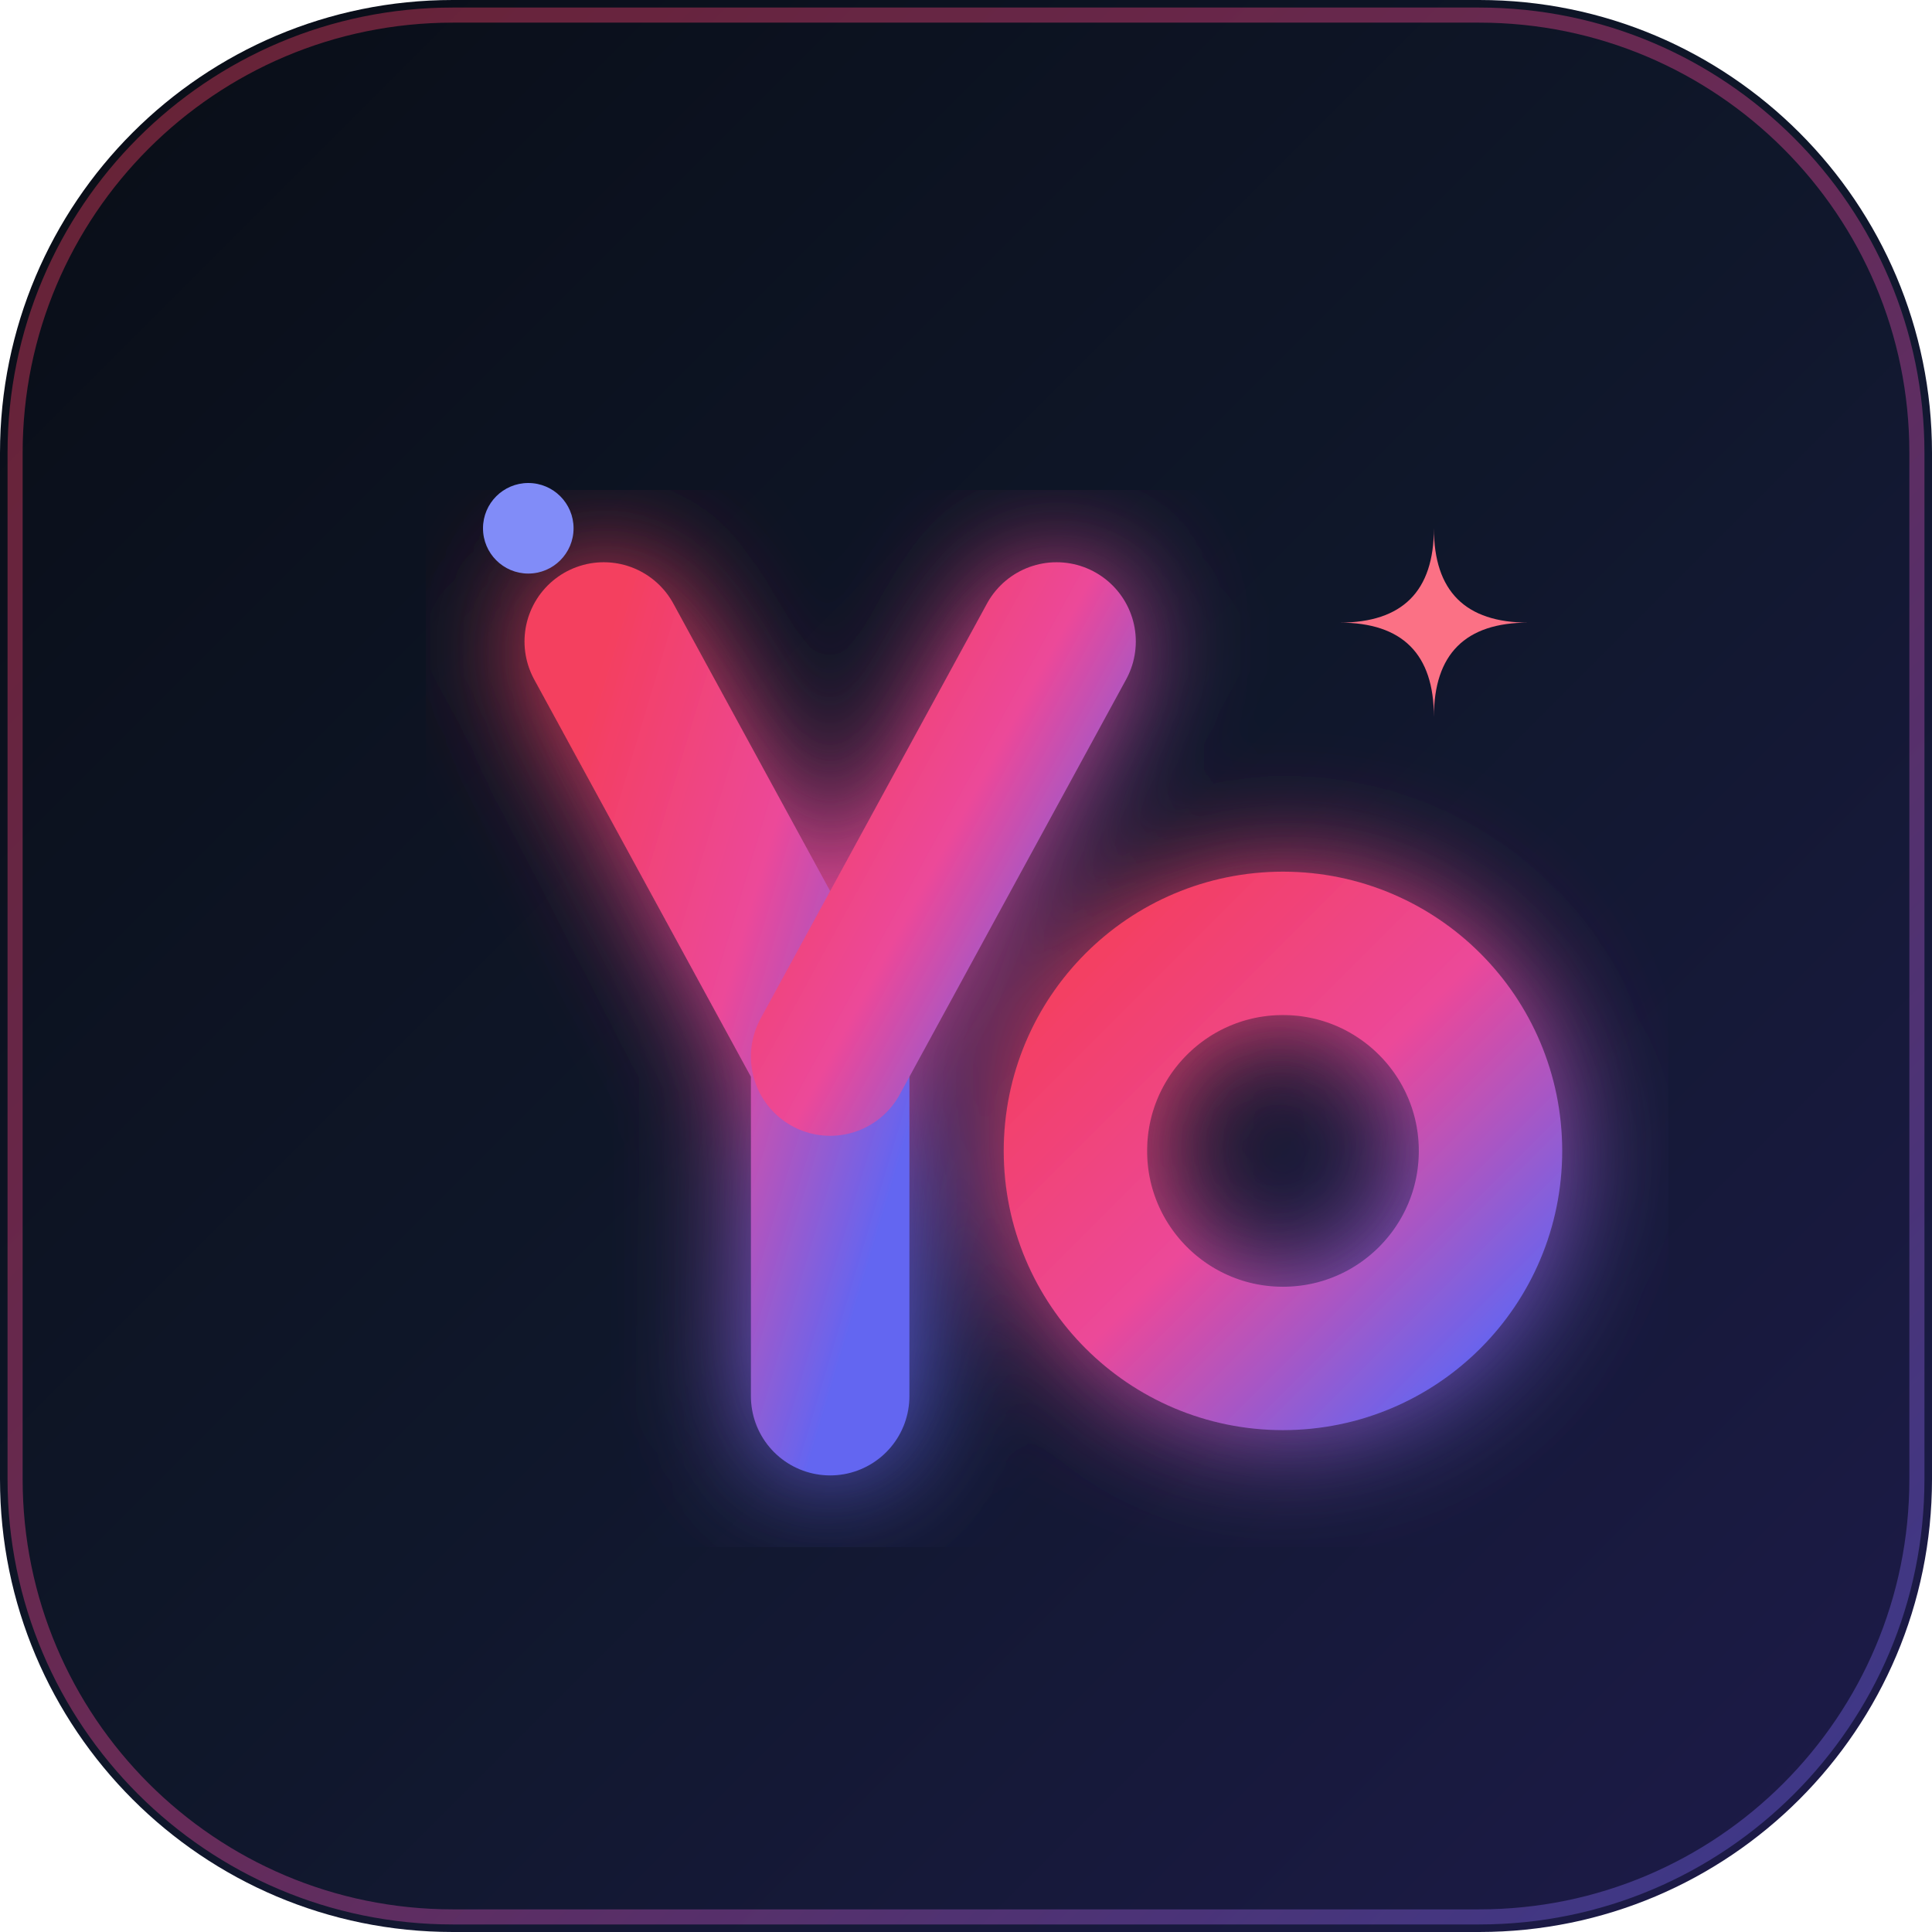
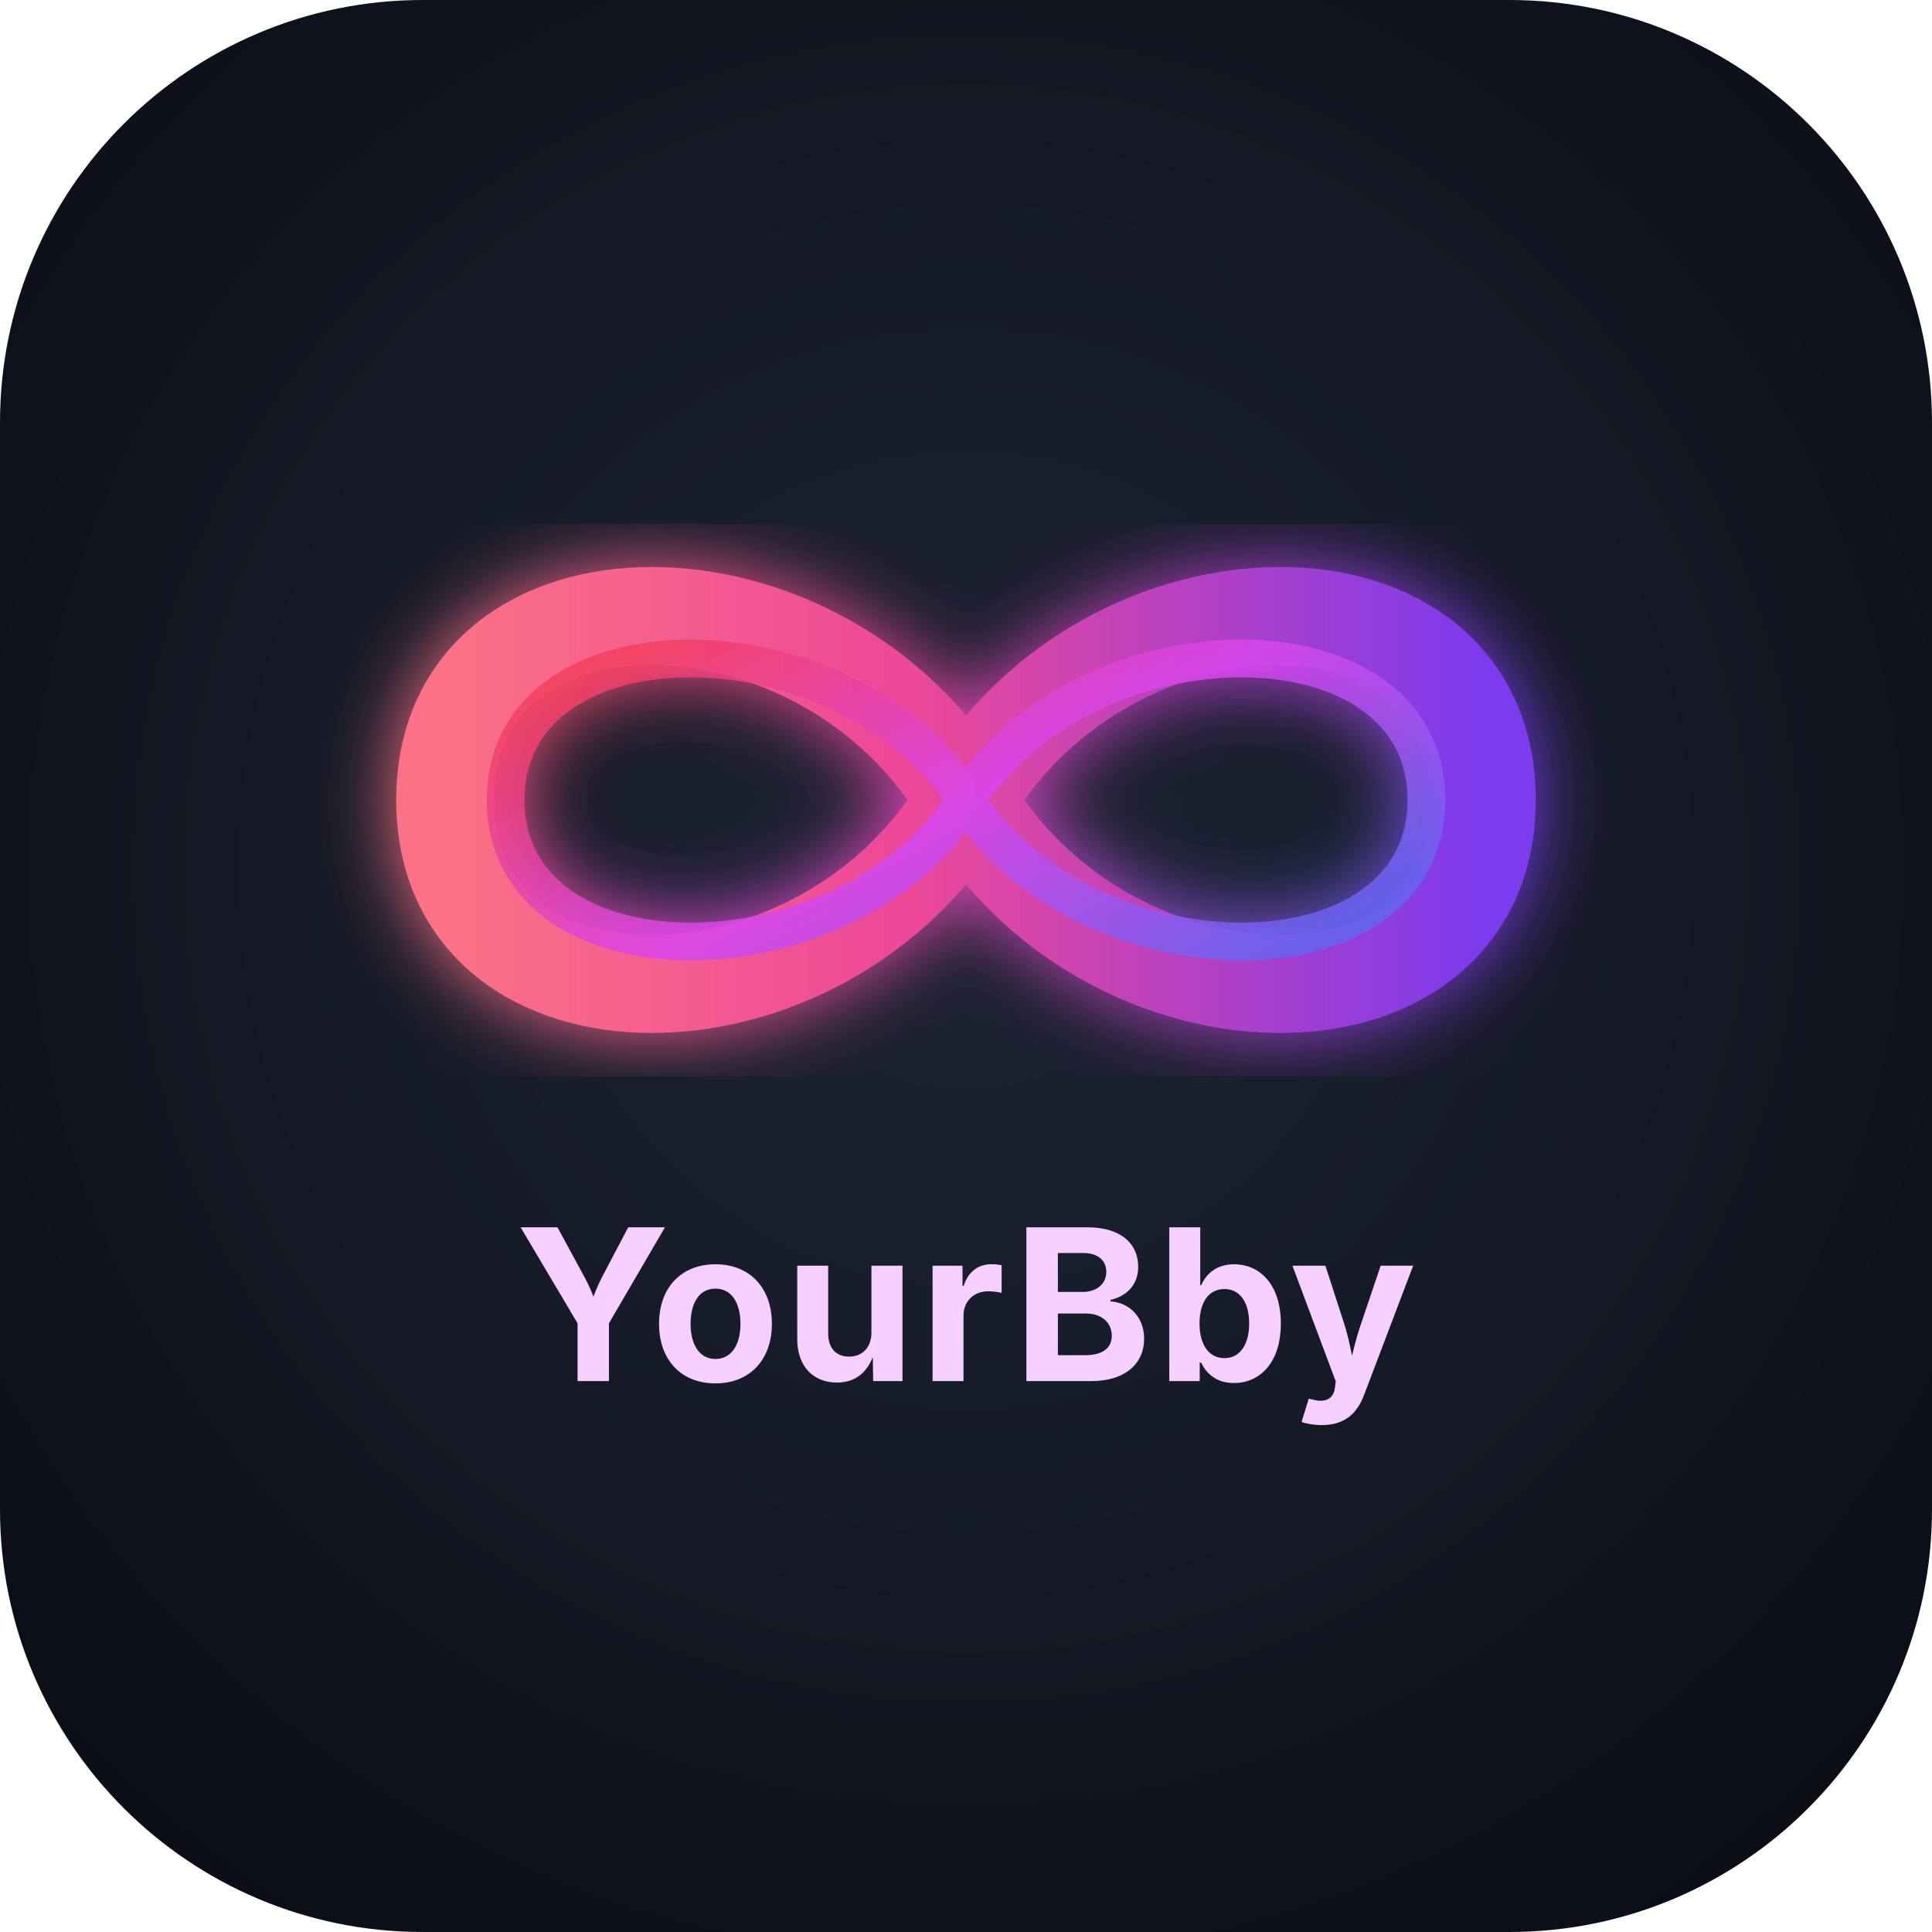
<svg xmlns="http://www.w3.org/2000/svg" viewBox="0 0 512 512" width="512" height="512">
  <defs>
-     <linearGradient id="bgGrad" x1="0%" y1="0%" x2="100%" y2="100%">
-       <stop offset="0%" stop-color="#090d16" />
-       <stop offset="50%" stop-color="#0f172a" />
-       <stop offset="100%" stop-color="#1e1b4b" />
+     <radialGradient id="bgGrad" cx="50%" cy="45%" r="65%">
+       <stop offset="0%" stop-color="#1e2436" />
+       <stop offset="60%" stop-color="#141824" />
+       <stop offset="100%" stop-color="#0b0e17" />
+     </radialGradient>
+     <linearGradient id="infinityGrad1" x1="0%" y1="50%" x2="100%" y2="50%">
+       <stop offset="0%" stop-color="#fb7185" />
+       <stop offset="45%" stop-color="#ec4899" />
+       <stop offset="100%" stop-color="#7c3aed" />
    </linearGradient>
-     <linearGradient id="glowGrad" x1="0%" y1="0%" x2="100%" y2="100%">
+     <linearGradient id="infinityGrad2" x1="0%" y1="20%" x2="100%" y2="80%">
      <stop offset="0%" stop-color="#f43f5e" />
-       <stop offset="50%" stop-color="#ec4899" />
+       <stop offset="50%" stop-color="#d946ef" />
      <stop offset="100%" stop-color="#6366f1" />
    </linearGradient>
-     <filter id="glow" x="-20%" y="-20%" width="140%" height="140%">
-       <feGaussianBlur stdDeviation="16" result="blur" />
+     <filter id="neonGlow" x="-25%" y="-25%" width="150%" height="150%">
+       <feGaussianBlur stdDeviation="10" result="blur" />
      <feComposite in="SourceGraphic" in2="blur" operator="over" />
    </filter>
  </defs>
-   <rect width="512" height="512" rx="120" fill="url(#bgGrad)" />
-   <rect width="504" height="504" x="4" y="4" rx="116" fill="none" stroke="url(#glowGrad)" stroke-width="4" stroke-opacity="0.4" />
-   <g filter="url(#glow)">
-     <path d="M 160 170 L 220 280 L 220 370" fill="none" stroke="url(#glowGrad)" stroke-width="42" stroke-linecap="round" stroke-linejoin="round" />
-     <path d="M 280 170 L 220 280" fill="none" stroke="url(#glowGrad)" stroke-width="42" stroke-linecap="round" stroke-linejoin="round" />
-     <path d="M 290 180 L 290 370" fill="none" stroke="url(#glowGrad)" stroke-width="38" stroke-linecap="round" />
-     <circle cx="340" cy="305" r="55" fill="none" stroke="url(#glowGrad)" stroke-width="38" />
+   <rect width="512" height="512" rx="112" fill="url(#bgGrad)" />
+   <g filter="url(#neonGlow)" transform="translate(0, -18)">
+     <path d="M 256 230 C 218 165, 118 165, 118 230 C 118 295, 218 295, 256 230 C 294 165, 394 165, 394 230 C 394 295, 294 295, 256 230 Z" fill="none" stroke="url(#infinityGrad1)" stroke-width="26" stroke-linecap="round" stroke-linejoin="round" />
+     <path d="M 256 230 C 224 180, 134 180, 134 230 C 134 280, 224 280, 256 230 C 288 180, 378 180, 378 230 C 378 280, 288 280, 256 230 Z" fill="none" stroke="url(#infinityGrad2)" stroke-width="10" stroke-opacity="0.85" stroke-linecap="round" />
  </g>
-   <path d="M 380 140 Q 380 165 405 165 Q 380 165 380 190 Q 380 165 355 165 Q 380 165 380 140 Z" fill="#fb7185" />
-   <circle cx="140" cy="140" r="12" fill="#818cf8" />
+   <text x="256" y="366" text-anchor="middle" fill="#f5d0fe" font-family="Plus Jakarta Sans, system-ui, -apple-system, sans-serif" font-size="56" font-weight="700" letter-spacing="1">YourBby</text>
</svg>
